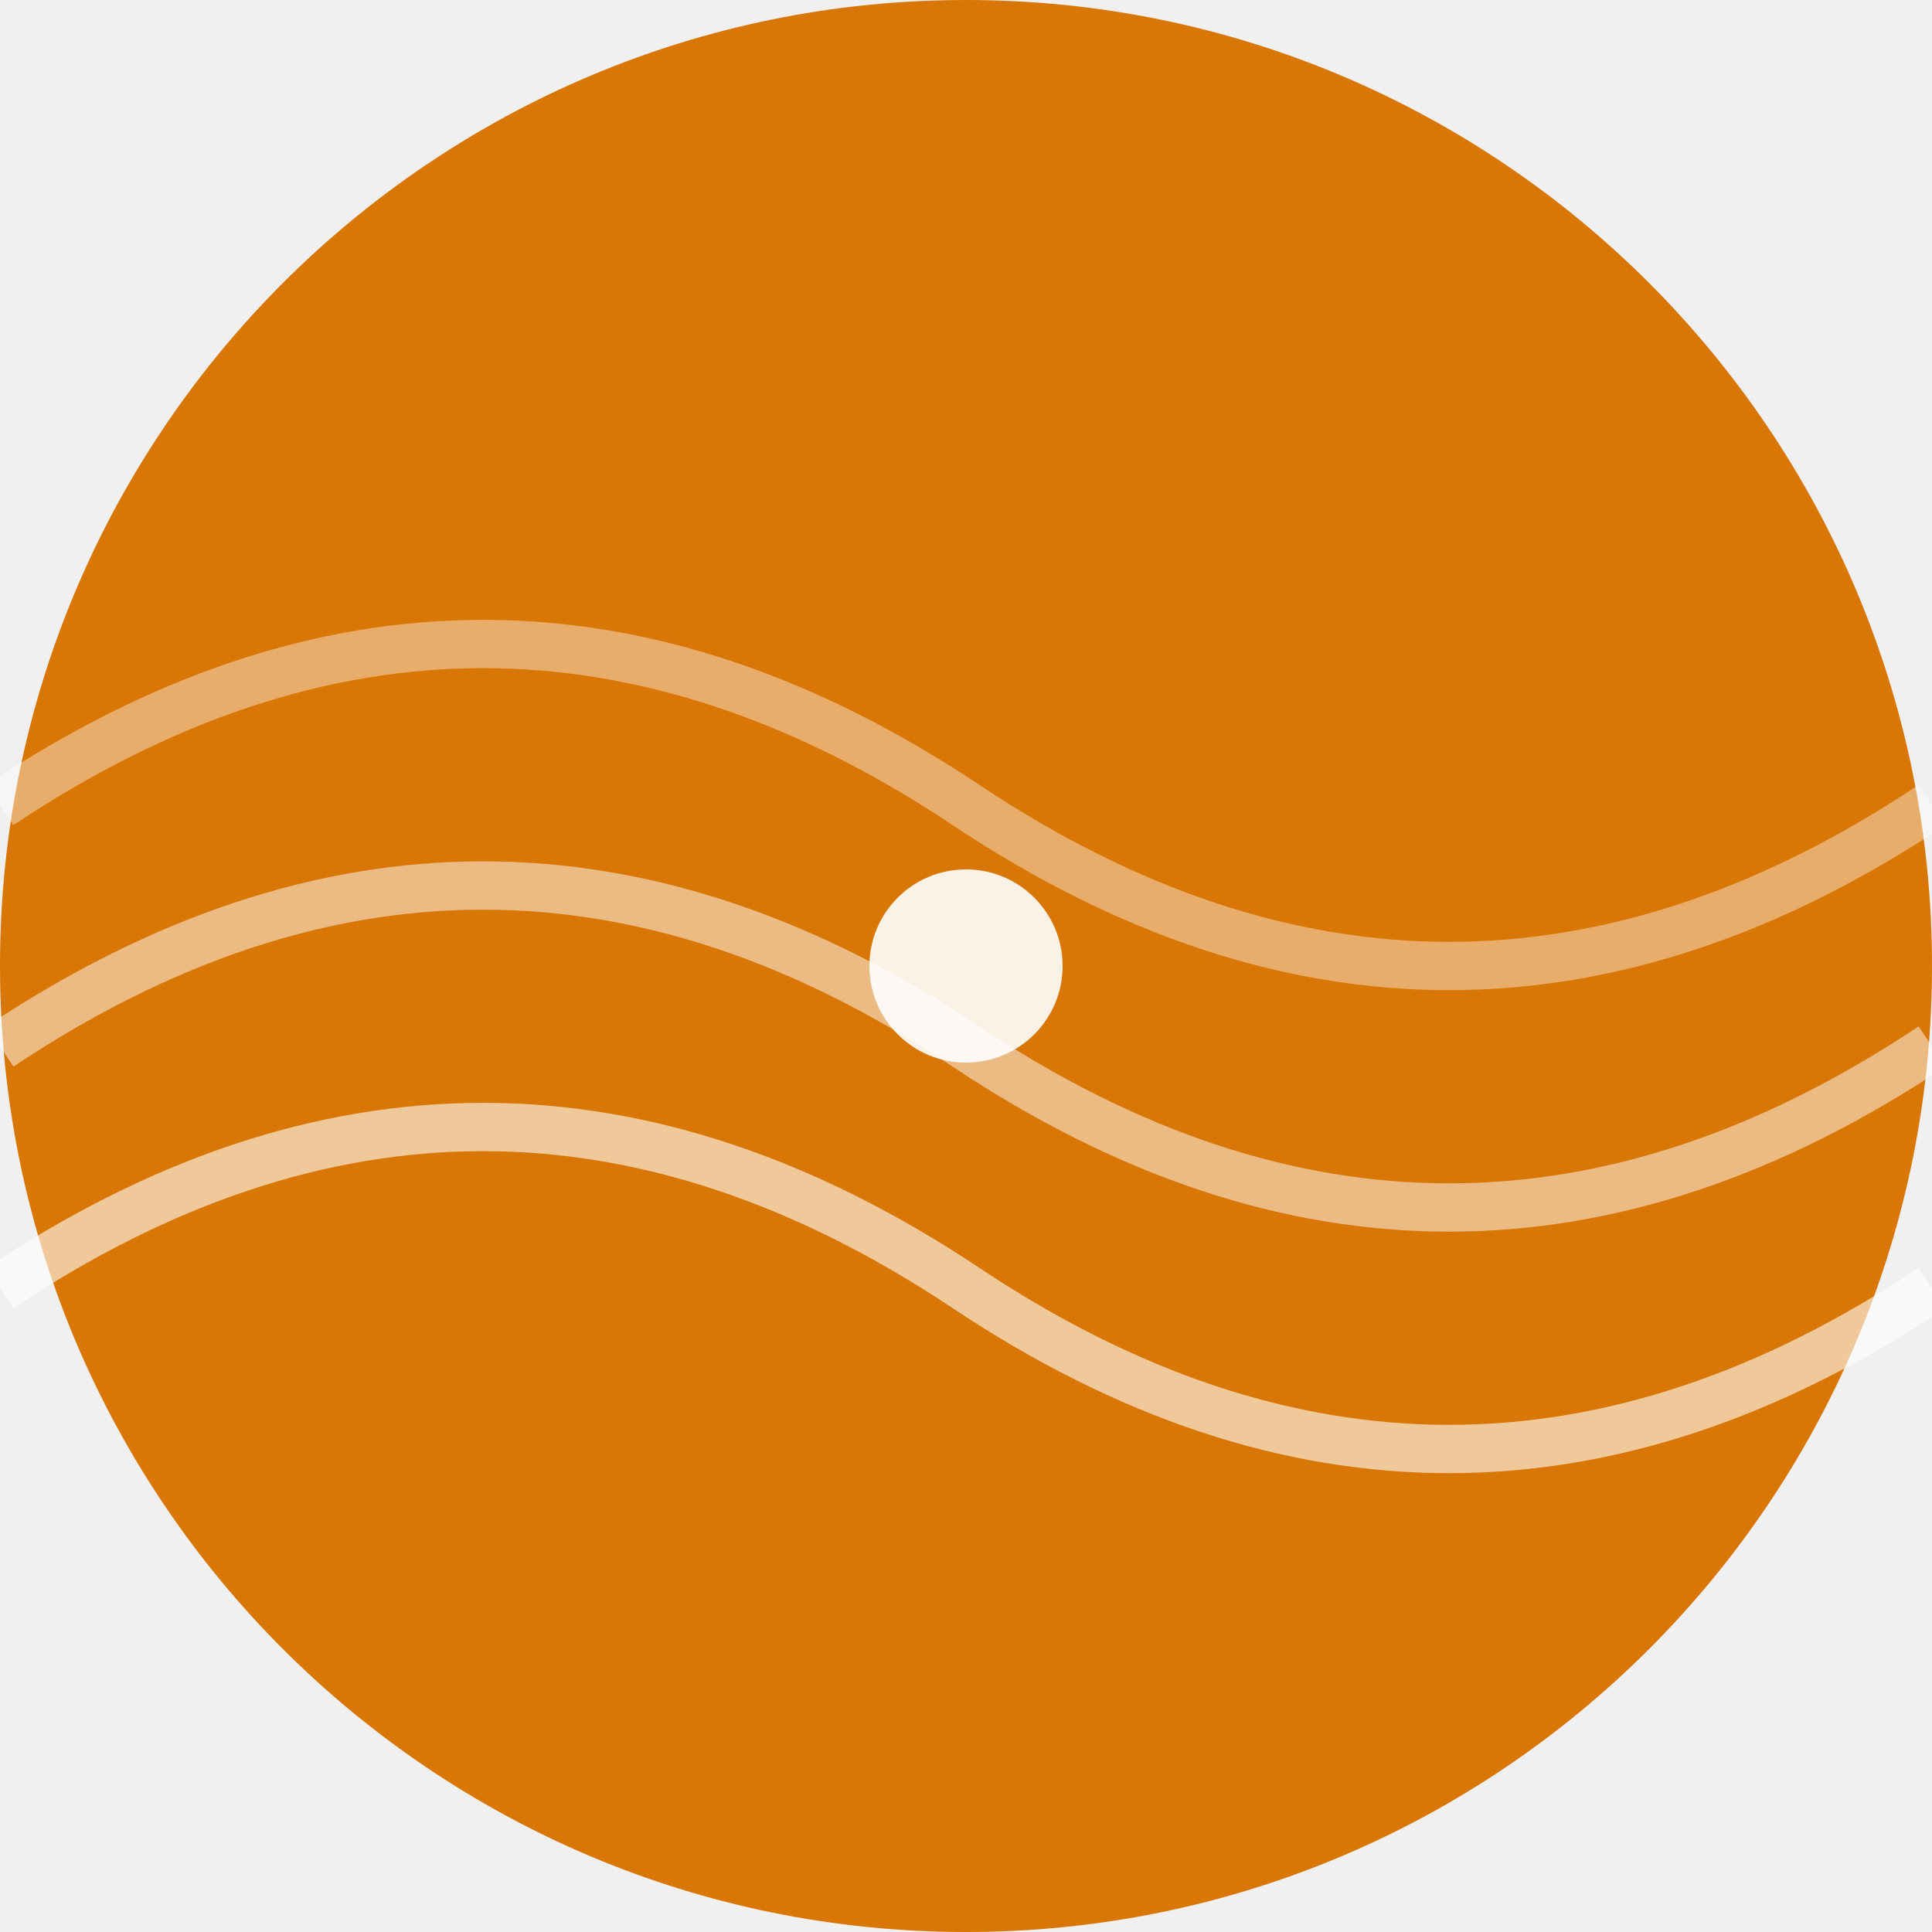
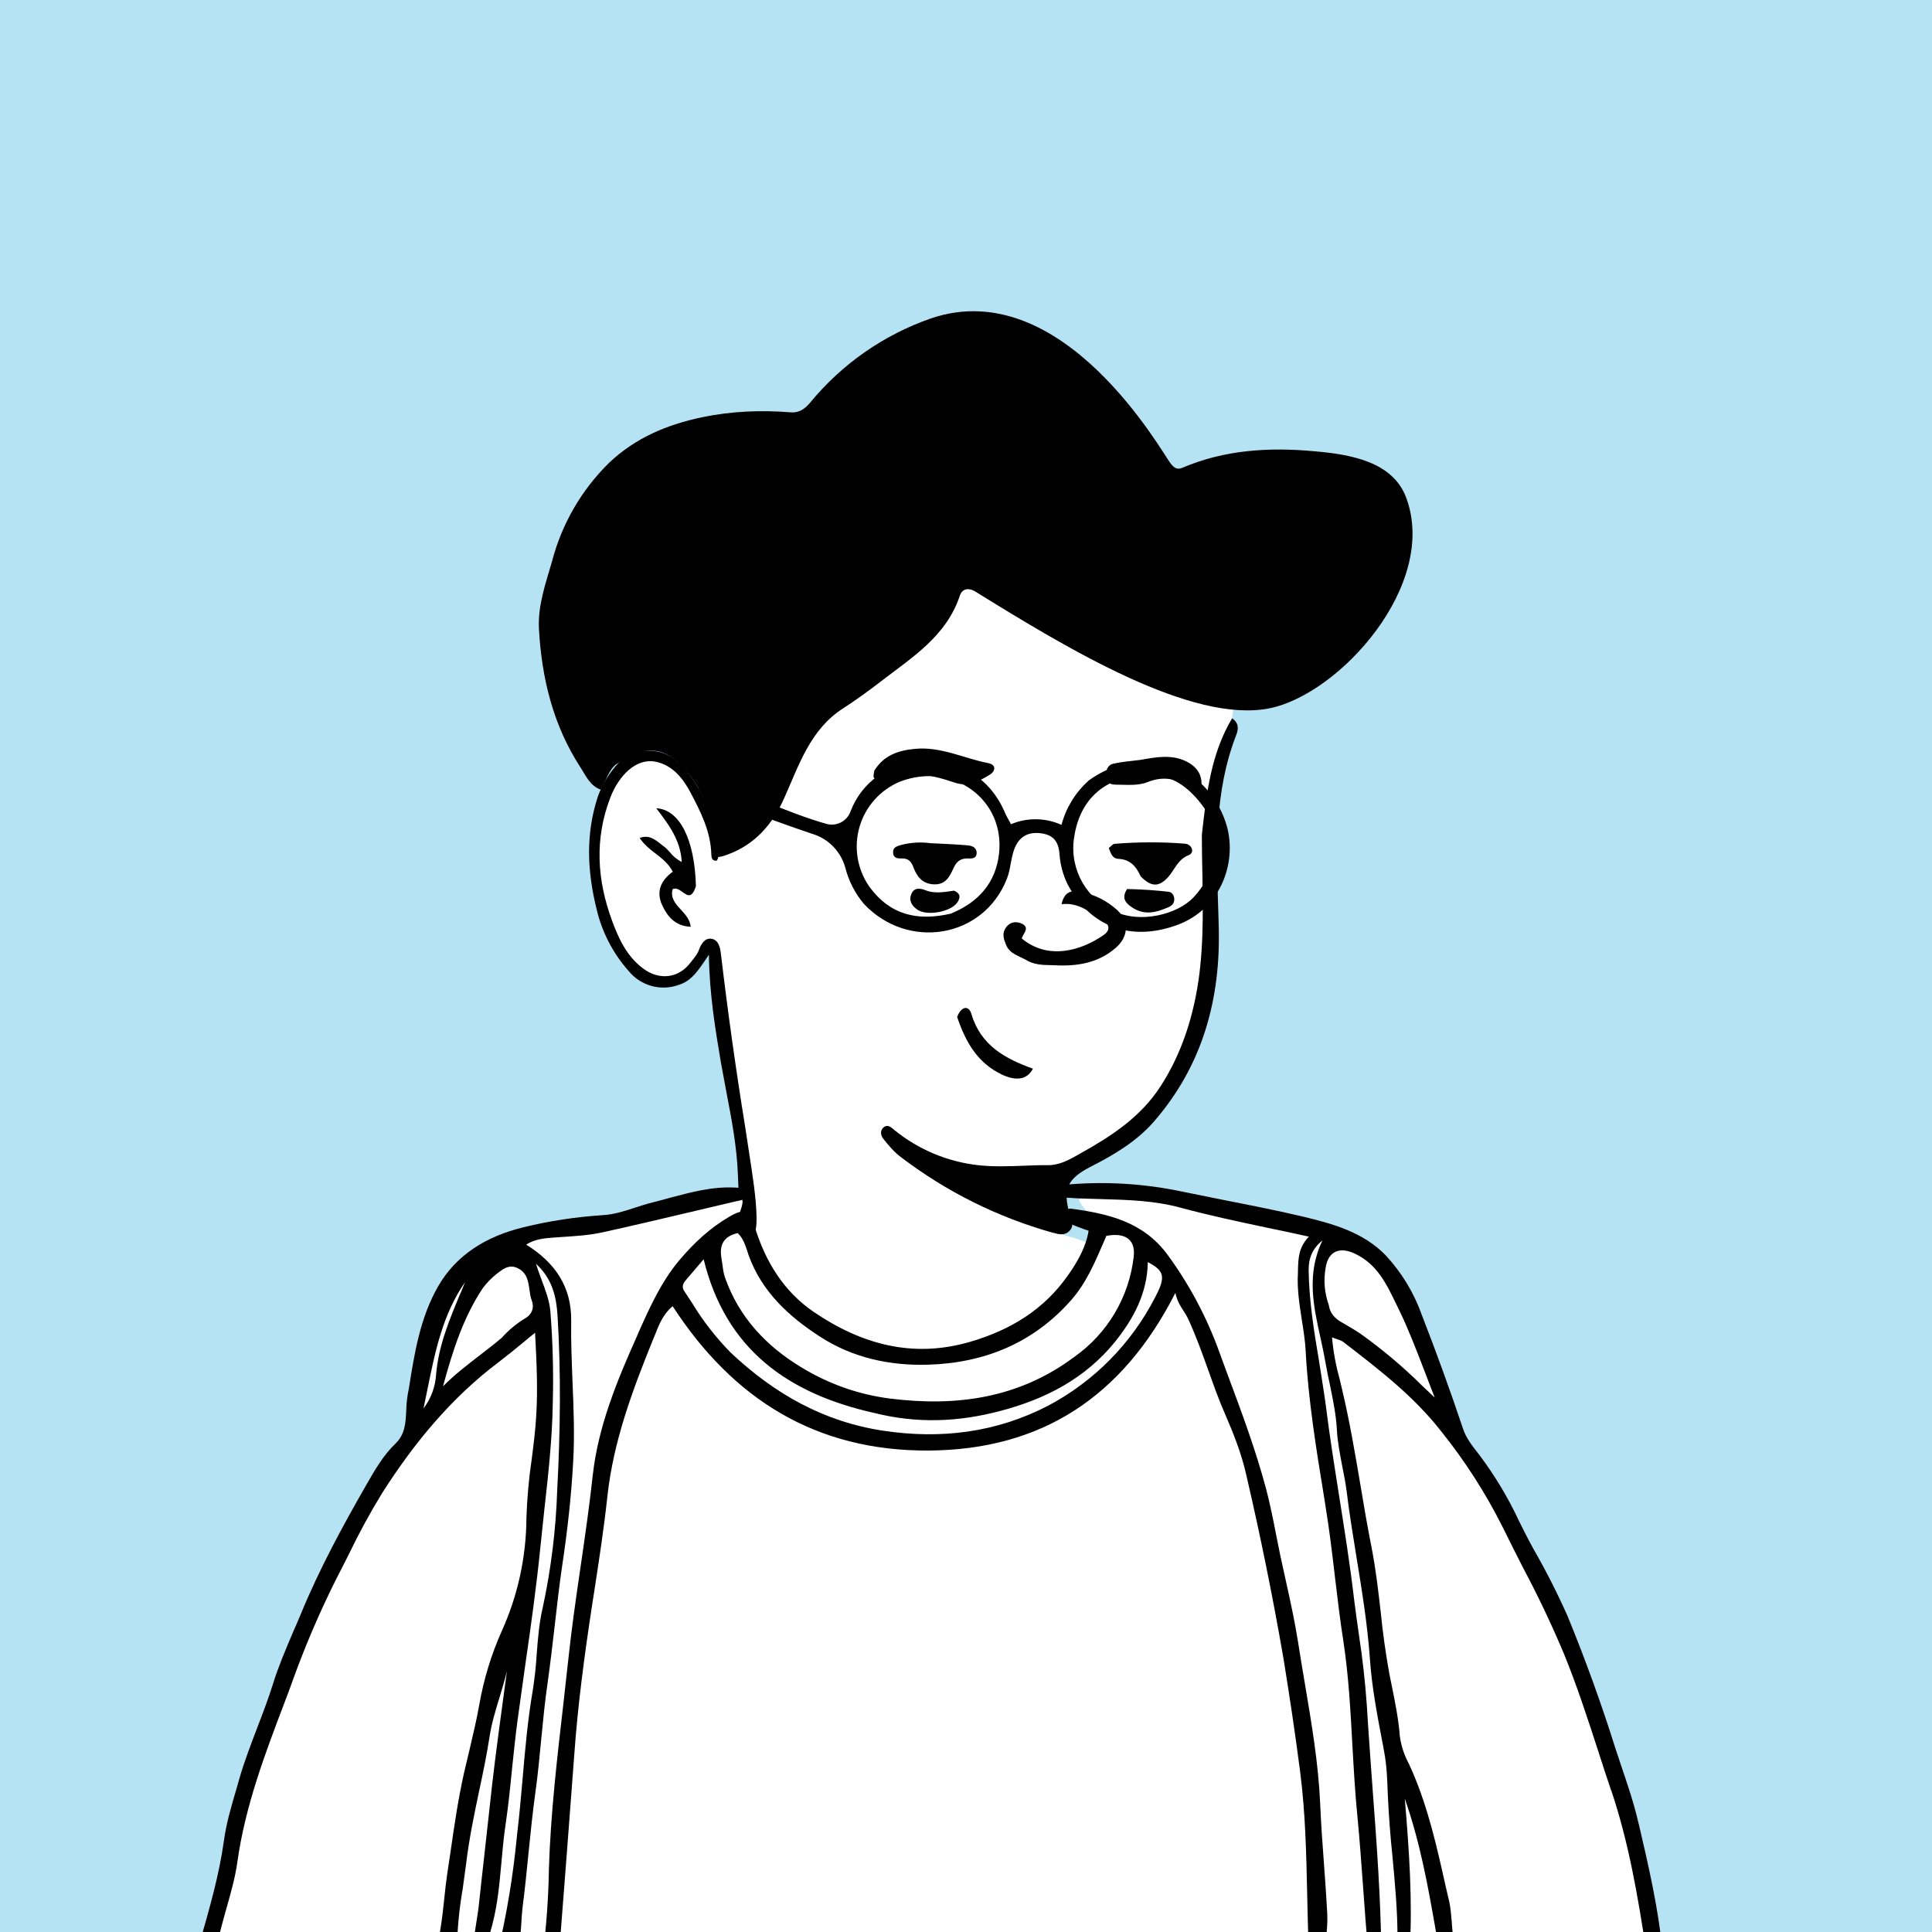
- <svg xmlns="http://www.w3.org/2000/svg" width="120" height="120" viewBox="0 0 120 120">
-   <circle cx="60" cy="60" r="60" fill="#d97706" />
-   <path d="M0 50 Q30 30 60 50 T120 50" fill="none" stroke="rgba(255,255,255,0.4)" stroke-width="3" />
-   <path d="M0 65 Q30 45 60 65 T120 65" fill="none" stroke="rgba(255,255,255,0.5)" stroke-width="3" />
-   <path d="M0 80 Q30 60 60 80 T120 80" fill="none" stroke="rgba(255,255,255,0.6)" stroke-width="3" />
-   <circle cx="60" cy="60" r="6" fill="rgba(255,255,255,0.9)" />
+ <svg xmlns="http://www.w3.org/2000/svg" viewBox="0 0 1744 1744" fill="none" shape-rendering="auto">
+   <mask id="viewboxMask">
+     <rect width="1744" height="1744" rx="0" ry="0" x="0" y="0" fill="#fff" />
+   </mask>
+   <g mask="url(#viewboxMask)">
+     <rect fill="#b6e3f4" width="1744" height="1744" x="0" y="0" />
+     <g transform="translate(531 487)">
+       <path d="M554 727.7c-99.2 297-363.8 388.6-503.7 19.8-19.3-50.7 31-69.5 66.2-91.9 24.1-15.3 36.8-28.5 35.3-42.2-7-64.4-36.9-243.8-36.9-243.8l-3-5.8s.7-1.6-2.2 1.2c-3 3-9.9 34.2-37 34.2-24.5 0-49.2-10.9-61-86.3C7.2 285.6 9.6 214 40 201c12.5-5.3 24-7.2 35.2-.8 11.3 6.4-13-22 112-126C268.4 6.4 396.7-3.5 448.5 8 500.3 19.5 552 44.8 574.9 98.5c27.8 65-25.9 114.3-14 262.5-2.2 53.6.8 171.2-146.6 210.6-28 7.5-19.3 48.4 22.7 58.4 67 21 117 72.3 117 97.9" fill="#fff" />
+       <path fill-rule="evenodd" clip-rule="evenodd" d="m554 266.2.1-1.4c4.1-36.4 8.2-71.7 27.1-103.4 6.5 4.4 5.7 10 3.7 15.2-19.9 51.2-18 104.4-16.2 157.6l.4 14c2.1 66.4-14.5 126.8-58.7 177.5-15.4 17.6-35.8 29.8-56.5 40.3-21.4 11-25.9 20.1-19.2 43.6l.8 2.6c1.4 3.9 2.8 7.9-1 11.8-4.5 4.6-9.5 3.3-14.8 1.8l-.6-.1a406.4 406.4 0 0 1-137-68.3c-6-4.4-10.8-10.3-15.5-16.1l-.3-.4c-2.5-3-3-7.8.5-10.4 3.3-2.5 5.8-.5 8.7 1.8l1 .9a145.5 145.5 0 0 0 76.3 31.7c13.4 1.4 26.6.9 40 .4 7.4-.3 14.8-.6 22.3-.5 10.2 0 18.7-4.7 26.7-9.2l2.8-1.6c27.8-15.5 54.3-32.8 72.2-60.7 16.1-25 25.9-52.2 31.6-80.9 7.2-36.1 6.6-72.7 6-109.8-.3-12-.5-24.2-.5-36.4ZM50.6 190.8c21.9-1.7 34 11.2 44.3 26.3a140.4 140.4 0 0 1 22.4 61.5c.5 3.7 1 7.6-1.2 11.3-4.5.6-4.9-3-5-5.6-.5-20.7-9.7-38.7-18.9-56.1-6.6-12.5-16.2-24.6-31.4-27.6-17.2-3.5-33 12-40.8 32.2-14.5 37.6-12 74.6 1.4 111 5.8 15.9 13.1 32.1 27.8 43.2 14.8 11.3 32.7 9.3 43.6-5.7l2-2.5c2-2.6 4-5.1 5-8 2.1-5.8 5.4-11.2 11.3-10.4 6.8 1 8 8.3 8.7 14a3661 3661 0 0 0 22 156.7l5.9 38.8c2.6 17.1 5.6 41.7 3.6 52.1a28 28 0 0 0-.3 2.2c-.4 2.8-.6 5-4.2 5.5-4.9.8-7-2-7.7-6.4-2.3-17-3-23.6-4-49.6-.9-25.2-5.6-50-10.4-74.9l-5-27c-5.2-30.8-10.3-62-10.8-97l-2 3c-7.6 11.3-13.7 20.5-24.5 24a40.5 40.5 0 0 1-46.1-12.5 127.8 127.8 0 0 1-28.8-55.8c-8.4-34-9.9-67.1.9-100.6 5.2-16.1 23.7-44.7 42.2-42Zm34.6 127.5c4.4 3.2 8.4 6 12-5.4-1.1-42.2-14.7-69.2-35.8-70.3 11.2 14.6 22 28.8 23 48.5a32.3 32.3 0 0 1-10.7-8.8c-2-2.2-4-4.4-6.5-6l-3-2.4c-4.8-3.6-9.7-7.4-17.8-4.5 3.8 5.8 9 10 14.3 14 6 4.7 12 9.3 15.6 16.5-10.6 7.7-15.2 17.7-9.7 29.9 4.8 10.5 11.9 19.2 25.9 19.8-.6-6.3-4.7-10.9-8.8-15.4-5-5.4-9.7-10.6-7.5-18.6 3.2-1.5 6.2.7 9 2.7Z" fill="#000" />
+     </g>
+     <g transform="translate(178 1057)">
+       <path d="m1315.2 701.4-1308.5.9S79.6 422 99 389.8c19.5-32.1 97.6-140.4 96.7-158.8-.9-18.4 1.5-83.8 14.7-109.6 13.2-26 55.2-61.3 71.6-64 16.4-2.5 71.7-5 106.2-13.7 34.5-8.6 66.4-19.3 101.5-19.3 5.7 0 .2 12.5.2 12.5s1.8 122.3 164.8 130c121.5 5.7 161.7-117.6 161.7-117.6s-26.7-23.8-18.6-24.4c95.6-8.2 145.7 13.2 174.7 18.8 26.8 5.2 49.2 5.2 76 24.2 30.7 21.7 46.5 71 80.9 146.5 39.3 86.6 194.1 349.3 185.8 487.6" fill="#fff" />
+       <g fill-rule="evenodd" clip-rule="evenodd" fill="#000">
+         <path d="M1003.5 704.5c-.8-17-1.1-34-1.5-50.9-.8-37.1-1.6-74.3-6.4-111.5-4.4-34-9.5-68-15-101.9A2951.8 2951.8 0 0 0 947 274.4c-4.2-18.9-11.5-37.4-19.3-55.3-5.7-13-10.4-26.4-15.2-39.8-5.5-15.3-11-30.6-17.8-45.4-1.2-2.6-2.7-5-4.2-7.4-3-4.5-6-9.3-7.5-16.4-47.5 93.4-120.4 141.8-223.2 142.3-101.2.4-176-46.2-230.6-130.3-8.6 7-12.5 17-16 26l-1.4 3.3c-18.6 45.9-36 92-41.5 142.2-3.1 29-7.6 58-12 86.8l-1.8 11.4c-6.9 45.2-13 90.7-16.2 136.4-4.3 58-8.8 116-13.4 175.2-4.7 1.1-9.1 1.1-14.6 1.1a688 688 0 0 0 5.2-74.8c1.6-49.7 7.3-99 13-148.2L335 441c3-28 7-56 11.1-83.8 4-27.5 8-55 11-82.7 4.9-44 21.9-85.2 40-125.6l.8-2c10.4-23.3 20.8-46.7 37.5-66.5 12.9-15.3 27.5-28.9 44.8-39 13.9-8.1 18.4-6.4 23.1 9 9.6 31.5 26.3 58.5 53.3 76.9 42.8 29 89 42.2 141.3 26.9 36.5-10.7 66.6-29.1 88.3-60.2 8.4-12 16-25 18.5-40a205.3 205.3 0 0 1-18.2-7v-.1c-3-1.4-6.7-3-5.1-7.5 1.2-3.4 4-5.9 7.8-5.3 33.1 4.5 64.5 11.7 86.4 41.1a347 347 0 0 1 47.4 89.2l7.5 20.4c12.6 33.7 25.1 67.4 34.4 102.2 3.6 13.8 6.4 27.7 9.1 41.7l3.6 17.9 5.2 23.7c4 18.2 8 36.3 10.9 54.7 2 12.6 4 25.2 6.2 37.8 6 35.8 12.2 71.7 13.8 108.2.8 18 2 36 3.4 54 1.1 15 2.2 30.1 3 45.3.4 8.2-.4 16.5-1.3 25l-.8 8.6c-4.8.6-9.7.9-14.6.7ZM818.4 64c-8 18.5-15.8 37-29.3 52.4-34.3 39.1-78.7 57-129.4 58.5-34 1-67.5-6-97-25-28.5-18.4-53-40.7-65-74l-1.2-3.8c-2-5.8-4-11.8-8.6-16-13.2 3-16.7 11.3-14.6 23l.9 5.8c.5 4 1 8 2.4 11.7 12.5 35.4 37 61.4 68.3 80.4 24.6 15 51.4 24.8 80.8 28.5C686 213 742.2 205 792 167.7a128.3 128.3 0 0 0 53.4-90.4c1.7-15-7.2-22-24.7-18.7l-2.3 5.4ZM457.2 79.8c20 82 77 121.4 153.7 138.6 39 9.8 76 8.2 113.1-1.5 41.3-10.7 77.6-29.3 104.8-63 16.6-20.8 28.9-43.7 29.3-71.6 15 7.8 16.5 13.2 6.5 32A229 229 0 0 1 768 212c-46.4 24-96.4 30.4-148.6 22.5-54.2-8.1-98.7-33.7-137.7-70.4a245.5 245.5 0 0 1-35.2-45.3l-6.8-10.3c-2.7-4-1-7.2 1.7-10.3a4082.7 4082.7 0 0 1 15.8-18.5Z" />
+         <path d="M215 704.5c4.6-15.4 6.3-31.3 8-47.3.8-8 1.7-16 2.9-24l2.7-18c3.5-24.2 7-48.4 12.4-72.4l4.9-20.6c3.1-13.3 6.3-26.6 8.7-40.1 4-23 10.8-45.5 20.4-66.9a251 251 0 0 0 22.2-102 470 470 0 0 1 4.7-52.5c1.7-13 3.3-26 4.1-39 1.6-24.7.4-49-1-75.6-3.8 3-7.5 6-11 9a714 714 0 0 1-22 17.6c-43 32.4-76.4 73.2-105 118a613.1 613.1 0 0 0-29.8 54.7c-3.8 7.5-7.5 15-11.4 22.4A833.1 833.1 0 0 0 85.5 462c-2 5.8-4.3 11.5-6.4 17.2-17.9 47-35.8 94.2-42.8 144.4-2 14.4-6 28.2-9.9 42.1-3.5 12.4-7 24.8-9.3 37.9-5.5 1-10.8 1-17.1 1l2.8-9.8c8.4-29.5 17-59.1 21.3-90 2.1-15.6 6.6-31 11.1-46.2l3-10.5c4.5-15.5 10.3-30.5 16-45.5 5-13 10-26 14.2-39.5 4.9-15.8 11.5-31.2 18-46.5 2.5-5.7 5-11.3 7.3-17 16.6-40.3 37.4-78.6 59-116.3l.3-.5c7.4-12.9 15-26.1 26-36.7 8.7-8.3 9.2-19 9.7-29.7a105 105 0 0 1 2.4-20.1c5-31.7 10.1-63.6 26.2-91.8 16.8-29.4 44.6-45.7 77-53.6 23.6-5.8 47.6-9.4 71.8-11 10-.5 19.8-3.7 29.6-6.9 5.2-1.7 10.5-3.4 15.8-4.7 5-1.2 10-2.6 15-4C445.8 19.2 464.9 14 485 15h1c4 .2 8.3.3 9 5.5.6 5.1-3 5.8-6.6 6.5l-2 .4-42 9.9C418 43.5 391.7 49.8 365 55.6c-11.5 2.5-23.5 3.2-35.4 4l-8.8.6c-8.6.6-16.7 1.7-23.8 6.3 25.8 16.1 41 37.8 40.6 68.8-.3 18.3.5 36.5 1.2 54.8 1 24.1 2 48.2.6 72.3-1.7 31.5-5.2 62.6-9.9 93.8-2.7 18.1-4.7 36.4-6.8 54.6-2 17.2-4 34.4-6.4 51.5-2.5 17-4.1 34.2-5.8 51.3-1.5 15.8-3 31.6-5.2 47.4-2.6 18.5-4.4 37-6.3 55.6-1.6 16-3.2 32.2-5.3 48.2-.5 4-.7 8.2-1 12.3-.5 8.7-1 17.5-4 26.5-5.7 1-11.4 1-17 0a770 770 0 0 0 16.7-101l.4-3.8c2-16.5 3.4-33 4.9-49.6 2.3-27 4.7-54 9.3-80.8a345 345 0 0 0 3.5-32.5c1.1-14.1 2.2-28.2 5.5-42.1a595 595 0 0 0 13-106c2.8-52.3 3.5-104.8.3-157-1-16.7-4.6-33.5-19.5-47 1.6 5 3.3 9.7 5 14.3 3.7 9.8 7.2 19 8 28.5a779 779 0 0 1 2.2 82.7c-.5 32.2-4 64.2-7.6 96.2l-3.5 33.1C306.3 375 301.2 411 296 447l-6.7 48.1c-2 14.5-3.4 29.1-5 43.7-1.7 17.5-3.5 35-6.1 52.4-1.6 11-2.6 22.2-3.6 33.3-1.7 18.5-3.3 37-8 55.1-.2 1.2-.6 2.5-1 3.7-1.9 6.8-4 14-.5 21.3a100 100 0 0 1-16.7-1c.8-7.8 2-15.3 3.2-22.7 1-6.5 2.1-13 2.8-19.6 1.4-13.7 3-27.3 4.5-40.9l5-45.1c3-29 6.8-57.9 10.7-86.8l5-37c-2 8.2-4.4 16.2-6.8 24.1-3.5 11.5-7 22.9-8.8 34.6-2.6 16.8-6 33.3-9.6 50-4.5 21.5-9 43-11.6 65l-3.1 22.7a361 361 0 0 0-5.3 56.7H215Zm60.3-554.3a93.8 93.8 0 0 1 20.5-17c6.7-3.8 8.6-10 6.2-16.3-1.2-3-1.6-6.5-2.1-9.9-1.1-7.8-2.2-15.7-11.6-19.7-5-2.2-9.8-.3-13.3 2.2a70.8 70.8 0 0 0-17.4 16.6c-17.2 26-26.7 55.2-35.7 88.3 11-11 22.2-19.5 33.3-28.1 6.8-5.2 13.5-10.4 20.1-16Zm-37.6-40c-9.8 23.6-19.7 47-22 73a56.4 56.4 0 0 1-11.4 31.2l3.7-18c6.8-33.4 13.6-66.9 33.8-96l-4 9.8ZM1276.5 559.3c15.8 47 24.1 96 31.6 145.2 5.5 0 10 0 14.6-1-4-39.4-12.7-76.7-21.4-114l-.2-.6c-4-17.6-9.8-34.7-15.6-51.8l-5-15a1501 1501 0 0 0-43.6-120.6 660.7 660.7 0 0 0-30.5-60c-4.7-8.5-9-17-13.3-25.7a333 333 0 0 0-35.9-59.7c-5.8-7.4-11.8-14.9-14.5-23.3a2262.2 2262.2 0 0 0-37.2-102.7 155.7 155.7 0 0 0-32.7-54c-20.4-21-48-28.5-75.1-35-23-5.4-46.1-10-69.2-14.5L888 18.4a354 354 0 0 0-103.9-6c-5.5.5-10 1.8-12 10.6 14.6 1.7 29.2 2 43.7 2.4 24.2.7 48.4 1.3 72.4 7.9 25.2 6.8 51 12.3 77.4 17.9 12.5 2.6 25 5.2 37.9 8.1-9.2 9.7-9.5 19.4-9.8 29l-.1 4.5c-.8 14 1.4 27.7 3.5 41.4 1.5 9.4 3 18.8 3.5 28.2 2.4 44.8 9.6 89 16.8 133l1.3 8.4c3.5 21.3 6 42.7 8.5 64 2.3 19 4.5 38.1 7.5 57 4.7 31 6.4 62.4 8.1 93.7 1.2 21.3 2.4 42.6 4.5 63.9 2 21 3.6 42.1 5.1 63.3 1.4 19.6 2.8 39.2 4.7 58.8h11.8c-.6-49.1-4.2-98-7.9-147-1.8-25.2-3.7-50.3-5.2-75.4a769.2 769.2 0 0 0-7-62.6c-1.6-10.8-3-21.5-4.4-32.2-3.7-31.7-8.7-63.2-13.7-94.7-4.3-27.2-8.6-54.3-12-81.6-1.8-13.2-4-26.2-6-39.3-4.6-27.2-9-54.3-9.4-82-.1-11 3.4-19.7 12.5-27-14.6 30.1-8.2 59.2-1.8 88 1.7 7.7 3.3 15.2 4.6 22.8 1.2 6.7 2.5 13.3 4 20 2.7 13.3 5.5 26.7 6.2 40.2.6 11.2 2.8 22 4.8 32.7 1.5 7.5 3 15 4 22.7 2.4 19.7 5.6 39.3 8.8 59 5 30.6 10 61.2 12.2 92.3 1.8 26.5 7 52.9 12 79l.7 4c2.5 12.8 3 25.8 3.4 38.4l.1 2.1a972 972 0 0 0 4.2 55.3c2.2 24 4.5 47.9 4.5 72l-.3 4.4c-.1 2.4-.3 5-.1 8a47 47 0 0 0 11.4 1c2.7-45.3-.4-90.4-4.4-138 14 40 21 79.4 28 119.4l3 17.4c5.4 1 11 1.2 16.5.3-4-8.8-4.6-17.9-5.2-26.8-.5-5.6-.9-11.1-2-16.5l-3.4-14.6c-7.8-35-15.6-70-30-103.5l-3.1-6.9a74 74 0 0 1-8.3-25.2c-1.1-15-4.1-29.7-7-44.2l-2.5-12.3a723.9 723.9 0 0 1-7.8-56c-2.2-19.1-4.4-38.3-8.1-57.3-3.7-18.8-7-37.7-10.1-56.6-5-29.5-10-59-17-88.3l-2-8.4a204.3 204.3 0 0 1-6.7-36.9c1.6.7 3.1 1.1 4.4 1.6 2.4.8 4.2 1.4 5.7 2.5l1 .8c31.2 24 62.6 48.2 87.1 79.5a488.4 488.4 0 0 1 56 87.2c5.8 12 12 24 18 35.9a951.4 951.4 0 0 1 37.1 78c11.8 28.9 21.4 58.5 31 88 3.8 12 7.7 23.8 11.7 35.6Zm-243.6-422.8c-6.1-3.5-10.4-8.2-11.4-15.4a65 65 0 0 1-2.9-33.4c2.2-15.3 12.7-19.6 26.5-13 19.9 9.3 28.6 27.5 37.1 45.2 1 1.8 1.8 3.7 2.7 5.5 8.2 16.9 15 34.5 22.2 53.2l10 26-11.4-10.8a453.4 453.4 0 0 0-55.4-46.7c-5.6-3.8-11.5-7.2-17.4-10.6Z" />
+       </g>
+       <g transform="translate(396 278)" style="mix-blend-mode:difference" />
+     </g>
+     <g transform="translate(266 207)">
+       <path d="M879.9 432.4c-70.1 14-182-53.7-265.8-105.6-4.9-3-11.3-3.2-13.7 4-12 36.1-42.4 55.2-70.3 76.6-11.3 8.7-23 17.3-35 25-29.7 19.1-39.7 50.9-53 80.6-10.5 23.8-26.3 42.2-51.3 51.4-11.7 4.4-14.3 2.7-14.2-10.1.1-22-6-43-18.8-60-20.4-27-38.8-31.2-67.5-11.4-6.5 4.5-9.1 14.7-14 22.9-9.7-3.4-13.6-12.8-18.2-19.9-24.7-37.9-35.1-80.4-37.6-125.1-1.1-21.3 6.1-41.3 11.8-61a192.4 192.4 0 0 1 51.5-89c23.8-22.6 52.3-34.5 84.1-41.2 26.6-5.5 53-6.5 79.7-4.4 8 .7 13.1-3.4 17.5-8.5a246 246 0 0 1 109.3-76.3c119.3-40.5 209.2 122.2 216.2 130.8 3 3.8 5.6 6.2 10.6 4.1 38.1-16.3 78.4-18.7 118.8-15 32.7 2.8 71.1 9.2 83.3 41.8 29.4 78.6-60 177.6-123.4 190.3Z" fill="#000" />
+     </g>
+     <g transform="translate(791 871)">
+       <path d="M73 47c3.7-9.7 10.6-11 13-2.3 8.5 28.2 30.5 40 55.4 49-5.2 10.2-15.5 11.2-28 5.3C91.3 88.5 80.6 69.5 73 47Z" fill="#000" />
+     </g>
+     <g transform="translate(653 805)" />
+     <g transform="translate(901 668)">
+       <path d="M27 199.5c-7.6-4.6-16.3-6-19.8-14.5-1.8-4.5-3.5-9-1.4-13.5 3-6.4 8.9-8.5 15-6 8.6 3.7 1.8 9 .5 13.6C45 199 75 190.2 95.3 176c7.1-5 4.4-10.5-1.6-14.1-11.2-6.7-21.4-15.5-36.4-13.7 2.5-12.3 10.3-12.6 17-11.2A67.4 67.4 0 0 1 108 154c10.4 10.2 9.5 23.6-1.5 33.3-16 14.2-35.7 17.2-55.9 16-7.4-.3-15.4.3-23.5-3.7Z" fill="#000" />
+     </g>
+     <g transform="translate(610 680)">
+       <path d="M407.4 122.5c13 .3 25.4 1.1 37.6 2.5 3 .4 5 3.3 5 6.7 0 3.3-1.7 5.6-4.7 7-11.2 4.8-22 8.2-33.7.2-6.5-4.5-9-8.7-4.2-16.4ZM251.2 124c6.4 2.8 5.6 6.6 3 10.6-5.9 8.6-27.3 12.5-36 6.6-5-3.4-8-8-5.6-14 2.5-6.2 7.7-5.6 12.8-3.6 8.3 3.3 16.5 1.7 25.8.4ZM419.6 111c-4.2-9.5-9.9-15.2-19.8-15.7-6-.3-7-5.1-8.9-9.8 2-1.5 3.5-3.7 5.3-3.8 21.1-1.7 42.4-1.8 63.5-.1 6 .4 9.3 8 3.2 10.4-10 4-12.5 13.2-18.5 19.8-8.2 9-15.2 9.1-24.8-.8ZM229.6 81.1c12.2.7 23.1 1 34 2 3.6.3 8 1.8 8 6.7 0 5.6-4.6 5.2-8.3 5.1-6.3 0-9.7 2.7-12.5 8.6-3.4 7.4-6.9 15.3-18 14.8-10.5-.6-15.1-7.2-18.2-15.2-2-5.7-4.9-8.4-10.9-8.2-3.4.1-7.1-.2-7.5-4.9-.4-5 3-6 7-7.2a67.7 67.7 0 0 1 26.4-1.7Z" fill="#000" />
+     </g>
+     <g transform="translate(610 680)">
+       <path fill-rule="evenodd" clip-rule="evenodd" d="M372.1 25c48-35 106.4-15.5 124.2 37 11.5 33.7-3 78.3-44 93.1-41.7 15.1-78 1.6-98.3-36.3a72.8 72.8 0 0 1-7.6-28c-1-11.5-5.7-17.1-16.7-18.6-12.4-1.6-20.5 3.6-24.5 15.4-1.3 3.8-2 7.8-2.8 11.7-.8 4.7-1.7 9.4-3.5 14-21.2 53.8-89.3 64.8-129 22.7a81.8 81.8 0 0 1-16.8-32.6 44.2 44.2 0 0 0-30.5-30.9c-19.7-6.6-39.3-13.9-59-21-11-4.2-22-8.3-33.2-12.2-5.7-2-11.7-4.4-8.7-11.3 2.2-5 6-3.4 9.7-1.8 1.1.5 2.3 1 3.4 1.3a530.5 530.5 0 0 1 50.3 18c16.6 6.6 33 13.1 50.2 18a18 18 0 0 0 22.5-11.1 68.8 68.8 0 0 1 63-44.6c34.6-2 62.7 12.9 77 47.2 1 2 2 4 3.2 6l1.6 3a57 57 0 0 1 45.6.6 81.5 81.5 0 0 1 24-39.5ZM248.8 144.5c24.3-10 40-27.5 43-53.8 5.6-49.4-42-83.2-89.2-65.2a63.4 63.4 0 0 0-27.7 95.1c18.4 25.1 42.8 31.3 74 24ZM433.6 20.1c19.5 1.6 33.6 15.1 44.7 31 14.2 23.7 11.3 55.3-11 79-14.8 15.7-48 23.3-70.3 13a62.3 62.3 0 0 1-37.6-65.7c6-45.2 40-60.2 74.2-57.3Z" fill="#000" />
+     </g>
+     <g transform="translate(774 657)">
+       <path d="M15 39C23.8 24.6 37 20.4 51.9 19c23.2-2.3 44 8.5 65.9 12.8 8 1.5 6.8 7.5 1.4 10.7-9.4 5.7-19.5 11-31.2 7-22.5-7.6-45.1-12-68.6-4.1-6.2 2-5-2-4.2-6.3ZM255 29c15-2.6 28.7-5.3 42.2 1.5 10.8 5.5 15 14 12.9 25.5-5 3.1-7.5-.4-10.6-2.5-11.6-7.9-23.9-10-37.3-4.6-9.3 3.7-19.2 2.4-29 2.4-4.7 0-8.4-1.8-8.7-7-.4-5.5.9-10.8 6.9-12 7.3-1.7 15-2.2 23.7-3.3Z" fill="#000" />
+     </g>
+     <g transform="translate(0 559)" />
+   </g>
</svg>
